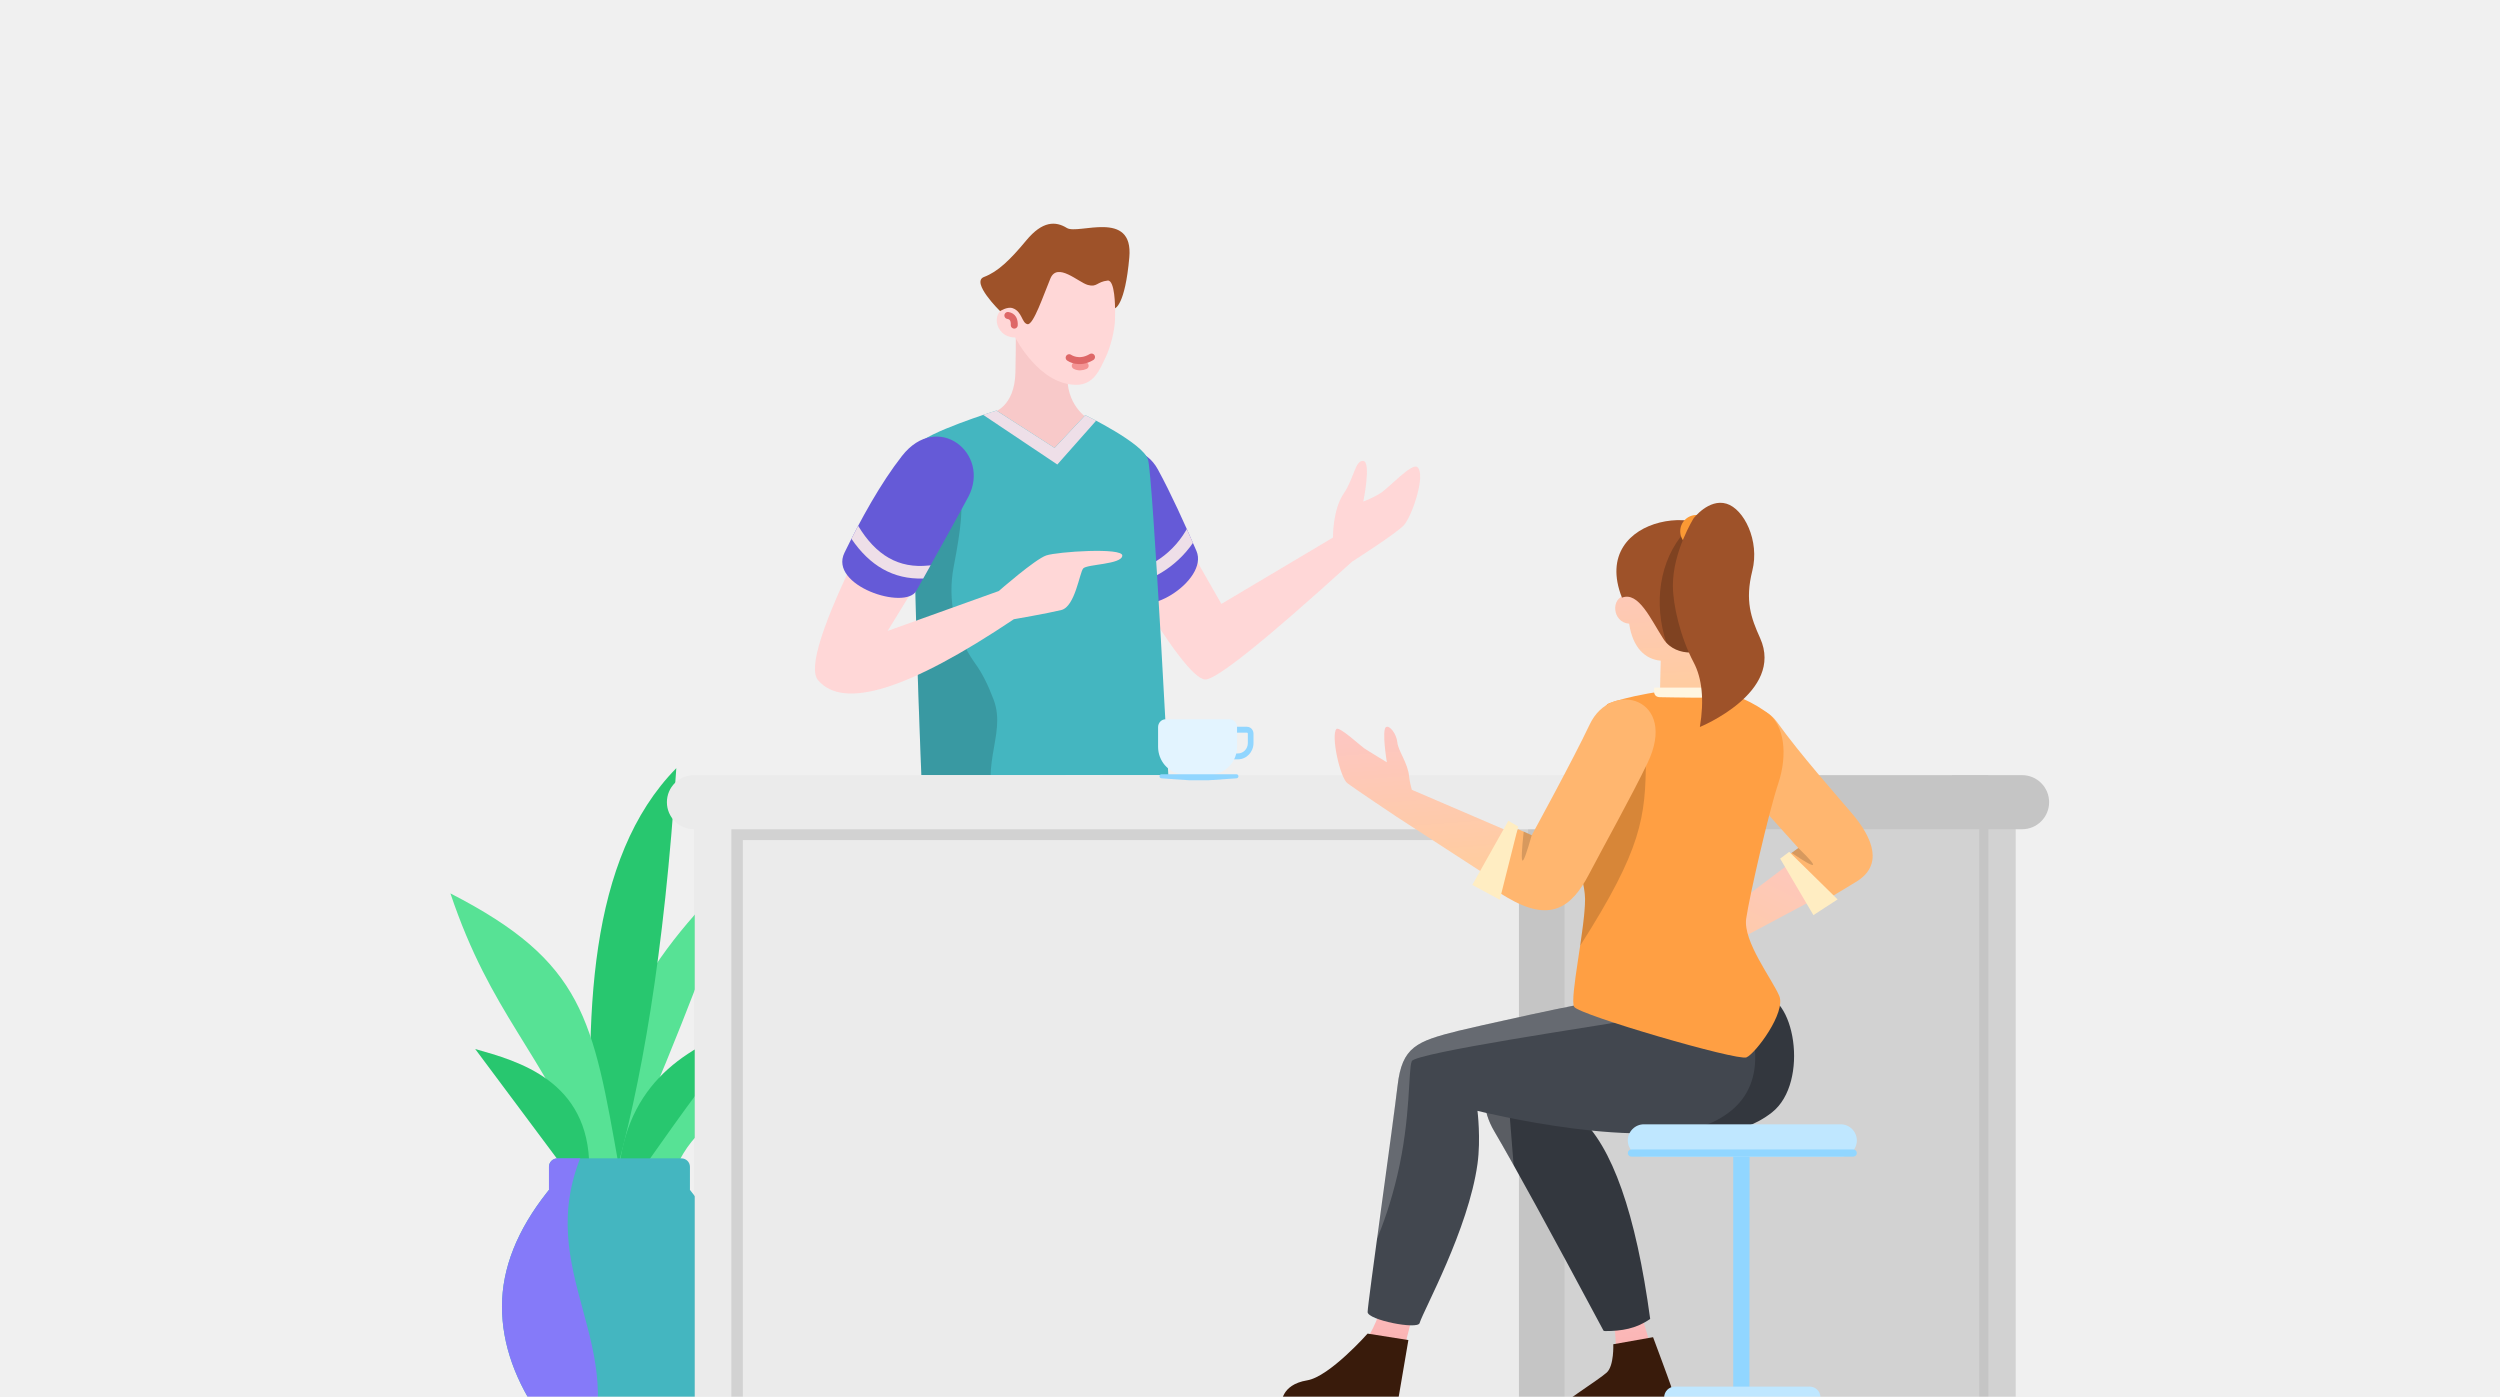
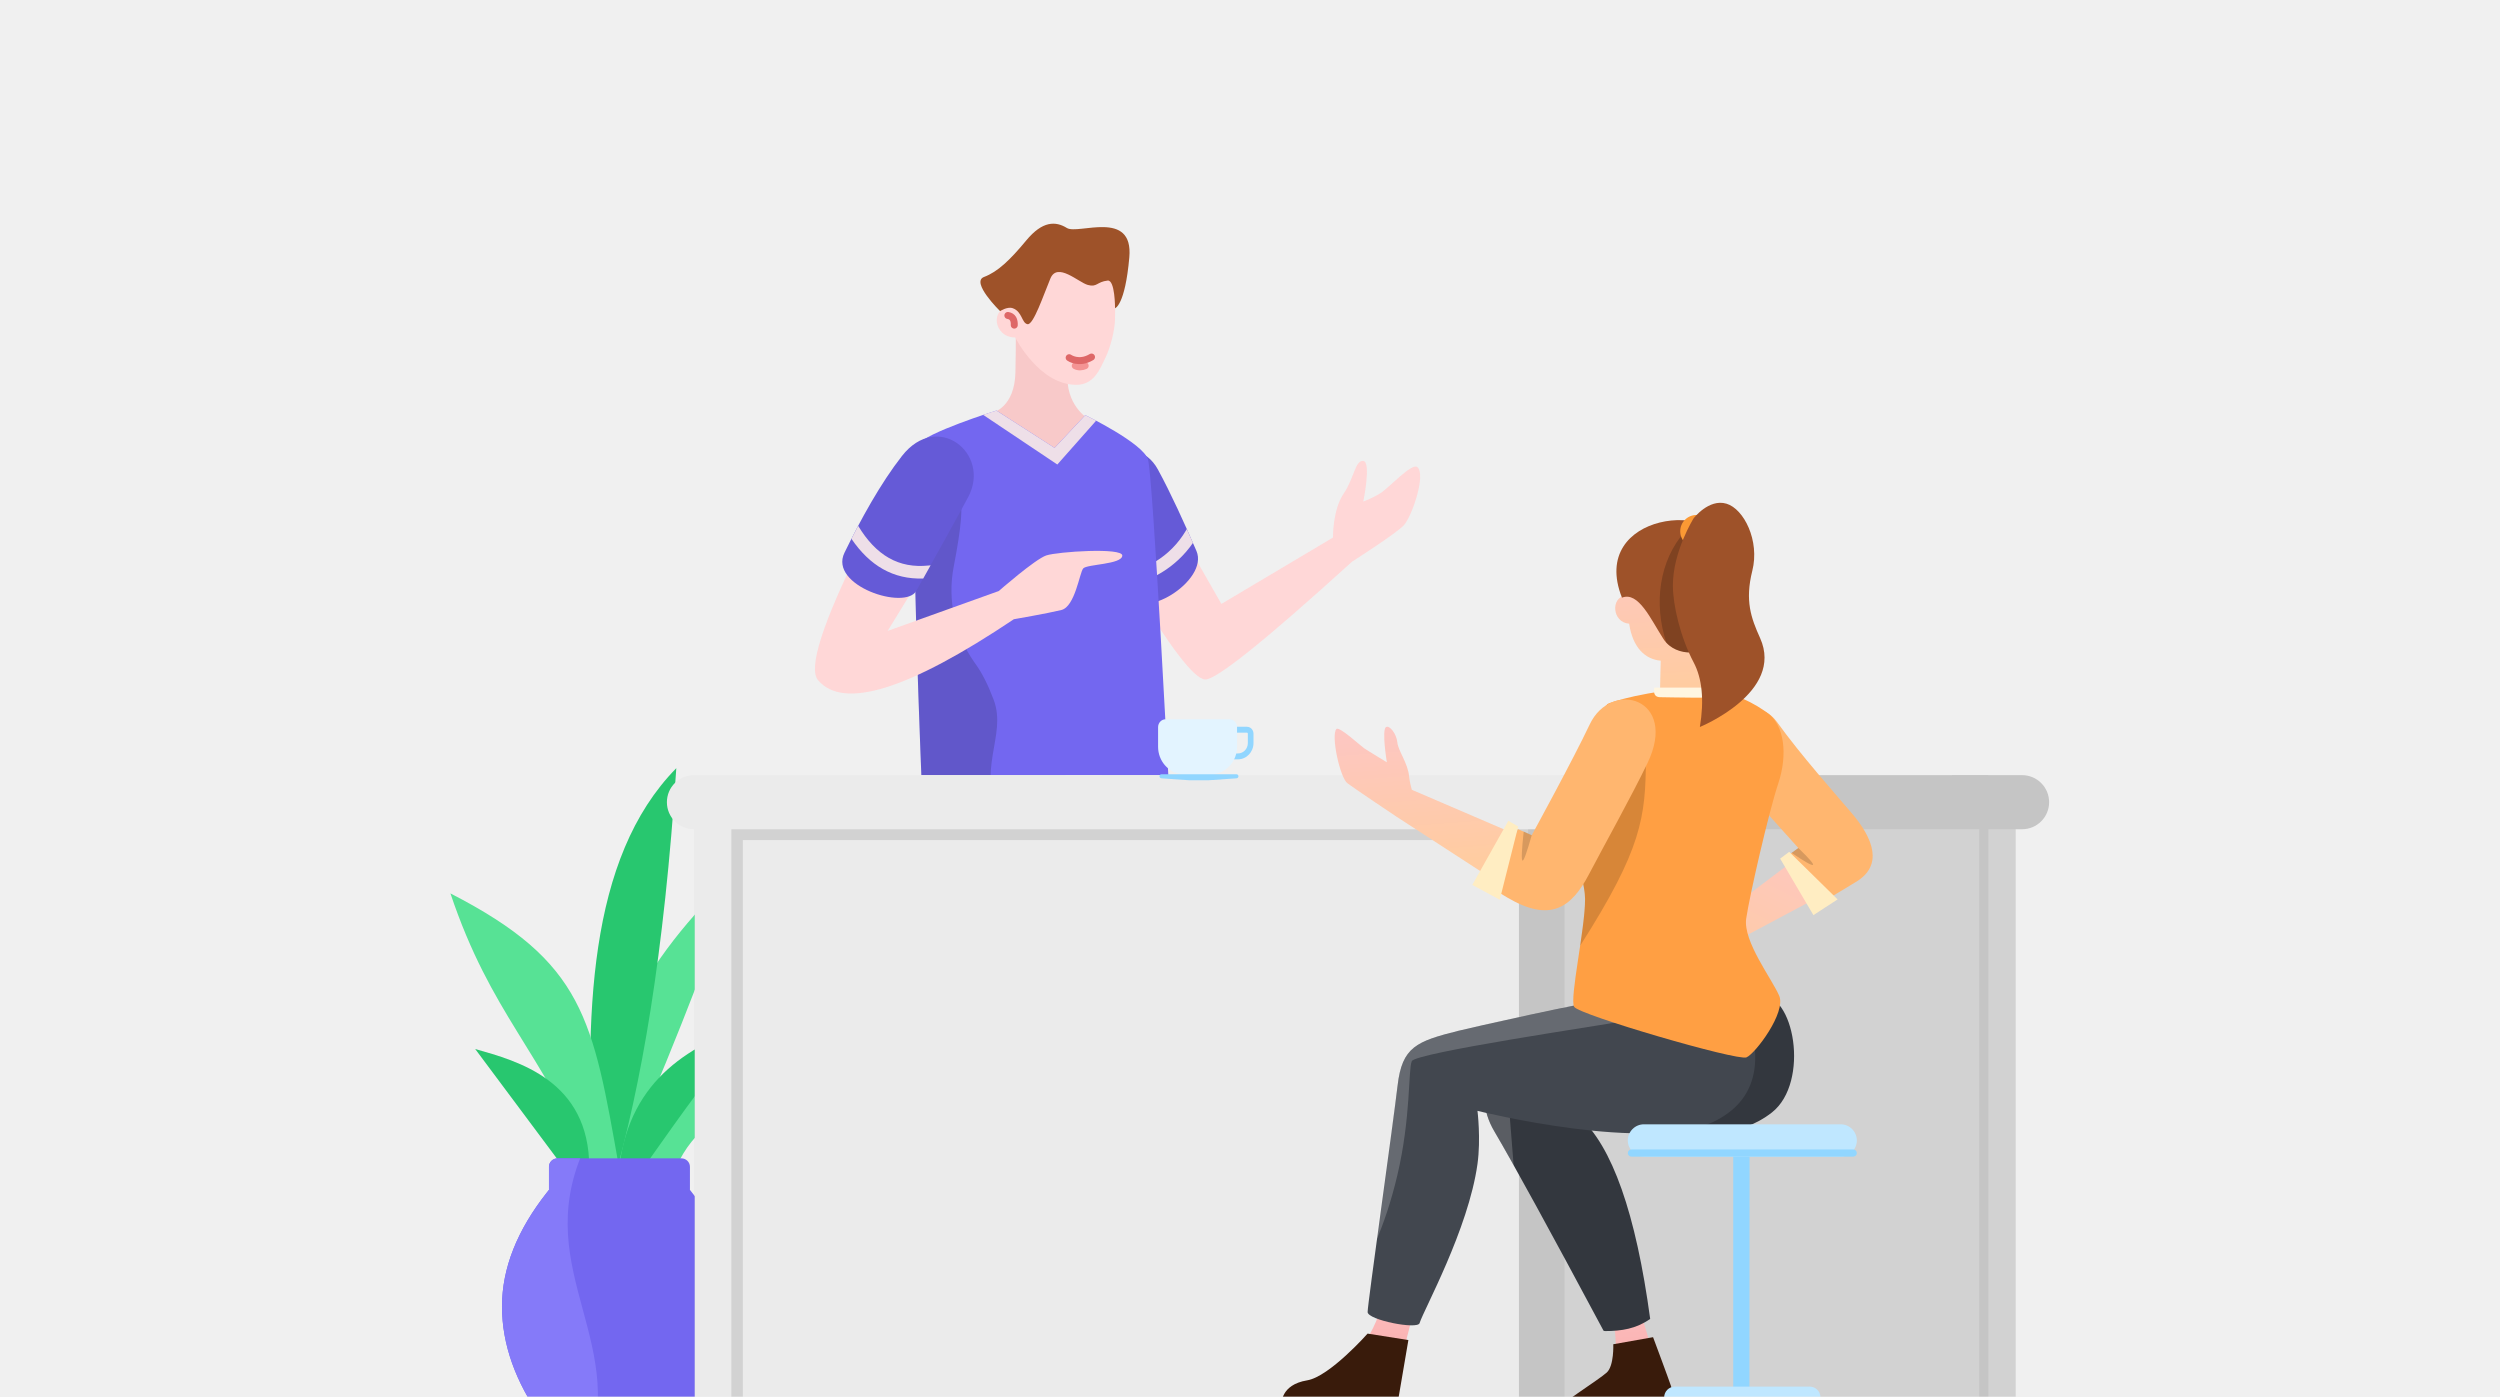
<svg xmlns="http://www.w3.org/2000/svg" xmlns:xlink="http://www.w3.org/1999/xlink" width="358px" height="200px" viewBox="0 0 358 200" version="1.1">
  <defs>
    <path d="M6,0 L352,0 C355.314,-6.08718376e-16 358,2.686 358,6 L358,200 L358,200 L0,200 L0,6 C-4.05812251e-16,2.686 2.686,6.08718376e-16 6,0 Z" id="path-1" />
    <path d="M7.952,0.064 L25.69,0.064 C26.366,0.064 26.914,0.603 26.914,1.268 L26.914,4.578 C31.399,10.144 33.642,15.71 33.642,21.277 C33.642,26.672 31.727,32.066 27.896,37.461 C27.668,37.784 27.293,37.976 26.894,37.976 L6.749,37.976 C6.349,37.976 5.975,37.784 5.746,37.461 C1.915,32.066 0,26.672 0,21.277 C0,15.815 2.159,10.354 6.477,4.893 L6.728,4.578 L6.728,1.268 C6.728,0.603 7.276,0.064 7.952,0.064 Z" id="path-3" />
    <linearGradient x1="37.551%" y1="102.348%" x2="37.551%" y2="13.407%" id="linearGradient-5">
      <stop stop-color="#752E73" offset="0%" />
      <stop stop-color="#222735" offset="100%" />
    </linearGradient>
    <linearGradient x1="49.141%" y1="69.518%" x2="51.897%" y2="4.78%" id="linearGradient-6">
      <stop stop-color="#752E73" offset="0%" />
      <stop stop-color="#222735" offset="100%" />
    </linearGradient>
    <linearGradient x1="46.146%" y1="-28.186%" x2="50%" y2="91.05%" id="linearGradient-7">
      <stop stop-color="#FDC6C6" offset="0%" />
      <stop stop-color="#FFCCA1" offset="100%" />
    </linearGradient>
    <linearGradient x1="46.571%" y1="-28.186%" x2="50%" y2="91.05%" id="linearGradient-8">
      <stop stop-color="#FDC6C6" offset="0%" />
      <stop stop-color="#FAB2B2" offset="100%" />
    </linearGradient>
    <linearGradient x1="45.662%" y1="-28.186%" x2="50%" y2="91.05%" id="linearGradient-9">
      <stop stop-color="#FDC6C6" offset="0%" />
      <stop stop-color="#FAB2B2" offset="100%" />
    </linearGradient>
    <linearGradient x1="44.189%" y1="-28.186%" x2="50%" y2="91.05%" id="linearGradient-10">
      <stop stop-color="#FDC6C6" offset="0%" />
      <stop stop-color="#FFCCA1" offset="100%" />
    </linearGradient>
    <linearGradient x1="42.314%" y1="-8.513%" x2="50%" y2="80.721%" id="linearGradient-11">
      <stop stop-color="#FDC6C6" offset="0%" />
      <stop stop-color="#FFCCA1" offset="100%" />
    </linearGradient>
  </defs>
  <g id="📝-Pages-New" stroke="none" stroke-width="1" fill="none" fill-rule="evenodd">
    <g id="Knowledge-Base" transform="translate(-670, -445)">
      <g id="Illustration" transform="translate(670, 445)">
        <mask id="mask-2" fill="white">
          <use xlink:href="#path-1" />
        </mask>
        <g id="Mask" />
        <g id="Coffe-Break" mask="url(#mask-2)">
          <g transform="translate(64, 32)">
            <g id="Group-79" transform="translate(0.5, 78)">
              <g id="Group-86">
                <path d="M23.979,58.234 C30.346,43.991 36.13,29.363 41.424,14.412 C29.228,25.78 19.744,39.63 21.095,58.234 L23.979,58.234 Z" id="Path-113" fill="#57E295" />
                <path d="M20.586,59.721 C19.079,35.435 19.718,12.88 32.347,0 C30.605,26.665 27.346,45.45 23.219,59.721 L20.586,59.721 Z" id="Rectangle" fill="#28C76F" />
                <path d="M20.007,57.192 C12.951,40.221 5.861,35.356 2.45563569e-14,17.935 C19.181,27.771 20.383,35.893 24.148,57.192 L20.007,57.192 Z" id="Path-112" fill="#57E295" />
                <path d="M16.209,57.192 L3.551,40.221 C9.665,41.944 19.883,44.735 19.883,57.192 L16.209,57.192 Z" id="Path-114" fill="#28C76F" />
                <path d="M28.048,57.192 L32.271,57.192 C34.954,51.651 38.735,47.837 47.884,52.461 C41.887,43.427 29.583,40.694 28.048,57.192 Z" id="Path-116" fill="#57E295" />
                <path d="M24.164,57.192 L27.675,57.192 C34.12,48.078 36.891,44.106 43.56,36.323 C34.774,39.62 25.756,44.106 24.164,57.192 Z" id="Path-117" fill="#28C76F" />
              </g>
              <g id="Group-85" transform="translate(7.384615, 55.8125)">
                <mask id="mask-4" fill="white">
                  <use xlink:href="#path-3" />
                </mask>
-                 <use id="Rectangle" fill="#44b6c0" xlink:href="#path-3" />
+                 <use id="Rectangle" fill="#7367F0" xlink:href="#path-3" />
                <path d="M-4.282,-0.978 L11.622,-0.978 C4.008,16.458 19.027,26.784 11.622,44.155 L-4.282,44.155 L-4.282,-0.978 Z" id="Rectangle" fill="#857AF9" mask="url(#mask-4)" />
              </g>
            </g>
            <g id="Men4.4" transform="translate(52.5, 0)">
              <g id="LArm" transform="translate(39.53239, 32.45842)">
                <path d="M34.851,12.517 C34.851,12.517 34.789,8.585 36.36,6.26 C37.931,3.936 37.993,1.467 39.182,1.548 C40.371,1.628 39.193,7.367 39.193,7.367 C39.193,7.367 40.702,6.797 41.785,6.075 C42.869,5.353 46.155,1.794 46.923,2.424 C48.225,3.499 46.128,9.561 44.985,10.773 C43.84,11.985 37.58,15.972 37.58,15.972 C25.106,27.306 18.09,32.93 16.529,32.844 C14.969,32.757 11.469,28.182 6.03,19.117 L14.5,14.377 L18.87,22.02 L34.851,12.517 Z" id="Path" fill="#FFD7D7" />
                <path d="M0.935,10.367 C2.142,13.139 3.819,17 5.459,20.65 C7.31,24.768 17.13,18.686 15.299,14.44 C13.653,10.622 11.607,6.113 9.772,2.758 C6.415,-3.373 -2.972,1.401 0.935,10.367 Z" id="Path" fill="#655AD7" />
                <path d="M13.919,11.298 C14.22,11.969 14.514,12.635 14.799,13.286 C12.351,16.831 8.664,18.914 4.941,19.493 L4.179,17.779 L4.179,17.779 C7.749,17.375 11.548,15.338 13.795,11.513 L13.919,11.298 Z" id="Path" fill="#EEDFE8" />
              </g>
              <g id="Head" transform="translate(23.19555, 0)">
                <path d="M2.51,27.061 C2.51,27.061 5.606,26.341 5.713,21.317 C5.821,16.293 5.745,14.579 5.745,14.579 L13.084,14.457 C13.084,14.457 13.158,20.056 13.159,22.081 C13.162,26.49 16.468,28.196 16.468,28.196 C16.468,28.196 16.193,32.501 10.015,32.845 C5.191,33.115 2.51,27.061 2.51,27.061 Z" id="Path" fill="#F8C9C9" />
                <g id="Head1" transform="translate(0.3051, 0)">
                  <path d="M4.766,12.039 C1.725,11.923 2.221,16.333 5.381,16.327 C5.381,16.327 8.776,23.09 14.107,23.107 C16.675,23.116 17.514,20.85 18.284,19.26 C19.054,17.669 19.619,15.29 19.666,13.833 C19.716,12.28 19.722,7.177 19.722,7.177 L11.847,3.567 L4.648,7.171 L4.766,12.039 Z" id="Path" fill="#FFD7D7" />
                  <path d="M13.974,20.446 C14.454,20.645 14.987,20.527 15.385,20.297" id="Path" stroke="#F49494" stroke-linecap="round" transform="translate(14.67981, 20.42227) rotate(6) translate(-14.67981, -20.42227) " />
                  <path d="M0.912,7.661 C2.867,6.926 4.621,5.252 6.956,2.433 C9.29,-0.385 11.171,-0.348 12.78,0.649 C14.389,1.646 22.331,-2.081 21.718,4.851 C21.104,11.789 19.672,12.135 19.672,12.135 C19.672,12.135 19.686,8.054 18.616,8.177 C17.039,8.358 17.109,9.172 15.774,8.804 C14.439,8.436 11.416,5.487 10.42,7.871 C9.425,10.254 7.984,14.567 7.142,14.423 C6.3,14.274 6.394,12.615 5.024,12.135 C4.25,11.864 3.212,12.553 3.212,12.553 C3.212,12.553 -1.044,8.392 0.912,7.661 Z" id="Path" fill="#9E5229" />
                  <path d="M13.166,18.804 C13.166,18.804 14.24,20.132 16.281,19.541" id="Path" stroke="#DE6767" stroke-linecap="round" transform="translate(14.72367, 19.24829) rotate(-15) translate(-14.72367, -19.24829) " />
                  <path d="M5.072,14.632 C5.262,13.95 5.176,13.354 4.492,13.08" id="Path-8" stroke="#DE6767" stroke-linecap="round" transform="translate(4.82592, 13.85597) rotate(-13) translate(-4.82592, -13.85597) " />
                </g>
              </g>
              <g id="LLeg" transform="translate(27.37547, 68.80551)">
                <path d="M0,0 C0,0 5.19,56.278 5.351,60.191 C5.513,64.103 3.685,70.854 3.72,78.172 C3.756,85.49 3.745,102.601 4.388,109.221 C4.803,113.501 15.14,113.033 15.837,109.46 C16.972,103.636 20.649,64.913 20.7,57.924 C20.752,50.935 21.193,0.673 21.193,0.673 L0,0 Z" id="Path" fill="url(#linearGradient-5)" />
                <path d="M8.253,61.942 L8.265,62.082 C8.438,64.467 6.933,72.317 3.751,85.63 L3.72,78.172 L3.72,78.172 C3.685,70.985 5.448,64.344 5.358,60.403 L5.351,60.191 C5.297,58.872 4.672,51.607 3.866,42.552 L4.242,43.878 C6.449,51.733 7.786,57.755 8.253,61.942 Z" id="Path" fill-opacity="0.192" fill="#FFFFFF" />
                <ellipse id="Oval" fill-opacity="0.192" fill="#FFFFFF" transform="translate(17.34076, 60.86724) rotate(3) translate(-17.34076, -60.86724) " cx="17.341" cy="60.867" rx="2.549" ry="4.328" />
              </g>
              <g id="RLeg" transform="translate(7.802445, 68.52333)">
                <path d="M10.037,0.739 C10.037,0.739 6.427,39.354 6.476,46.749 C6.525,54.144 7.587,57.391 6.075,62.696 C4.564,68.001 3.182,103.97 3.274,108.797 C3.365,113.548 14.102,113.271 14.453,110.012 C15.125,103.778 21.595,66.25 22.372,59.968 C23.148,53.686 32.747,0.206 32.747,0.206 L10.037,0.739 Z" id="Path" fill="url(#linearGradient-6)" />
                <path d="M13.057,26.948 L12.375,29.399 C10.378,36.632 8.535,44.281 9.018,55.208 L9.041,55.707 C9.16,58.074 7.644,71.811 4.492,96.918 L4.192,98.682 C3.883,100.482 3.608,102.018 3.367,103.289 L3.435,101.066 C3.837,88.792 4.918,66.758 6.075,62.696 C7.587,57.391 6.525,54.144 6.476,46.749 C6.441,41.573 8.2,21.098 9.259,9.28 L10.037,0.739 L14.756,0.629 L14.768,1.944 C14.851,14.085 14.281,22.42 13.057,26.948 L13.057,26.948 Z" id="Path" fill-opacity="0.192" fill="#FFFFFF" />
                <ellipse id="Oval" fill-opacity="0.192" fill="#FFFFFF" transform="translate(18.20958, 60.51244) rotate(5) translate(-18.20958, -60.51244) " cx="18.21" cy="60.512" rx="2.913" ry="4.689" />
              </g>
              <g id="Body" transform="translate(14.0444, 26.79107)">
-                 <path d="M24.867,0.656 C24.867,0.656 33.142,4.662 33.85,7.012 C34.559,9.361 36.932,55.454 36.932,55.454 C25.256,60.793 13.47,61.259 1.561,56.369 C1.561,56.369 -0.547,7.123 0.819,4.948 C1.923,3.186 12.145,0 12.145,0 L20.468,5.345 L24.867,0.656 Z" id="Path" fill="#44b6c0" />
+                 <path d="M24.867,0.656 C24.867,0.656 33.142,4.662 33.85,7.012 C34.559,9.361 36.932,55.454 36.932,55.454 C25.256,60.793 13.47,61.259 1.561,56.369 C1.561,56.369 -0.547,7.123 0.819,4.948 C1.923,3.186 12.145,0 12.145,0 L20.468,5.345 L24.867,0.656 Z" id="Path" fill="#7367F0" />
                <path d="M6.863,12.489 C7.399,13.435 7.123,16.711 6.033,22.319 C5.105,27.097 6.166,32.039 8.968,36.026 L9.125,36.246 C10.073,37.553 10.946,39.272 11.745,41.406 C13.723,46.685 9.103,51.078 12.743,59.405 C9.028,58.912 5.3,57.904 1.561,56.369 L1.338,50.873 C0.944,40.74 0.181,19.275 0.396,9.682 L0.88,9.772 C4.205,10.414 6.199,11.319 6.863,12.489 Z" id="Path" fill-opacity="0.16" fill="#000000" />
                <path d="M12.145,0 L20.468,5.345 L24.867,0.656 L25.496,0.97 C25.747,1.098 26.063,1.261 26.423,1.451 L20.865,7.728 L10.237,0.613 L11.034,0.35 C11.713,0.129 12.145,0 12.145,0 Z" id="Path" fill="#EEDFE8" />
              </g>
              <g id="RArm" transform="translate(0, 30.39757)">
                <path d="M26.528,22.236 C26.528,22.236 31.739,17.668 33.335,17.138 C34.93,16.608 44.273,15.971 44.214,17.169 C44.147,18.452 39.129,18.379 38.609,19.01 C38.089,19.641 37.45,24.472 35.485,24.956 C33.523,25.441 28.683,26.276 28.683,26.276 C13.598,36.383 4.25,39.291 0.641,34.997 C-0.799,33.285 1.296,26.772 6.924,15.456 L18.268,15.456 L10.613,27.949 L26.528,22.236 Z" id="Path" fill="#FFD7D7" />
                <path d="M12.665,2.894 C9.631,6.768 6.759,11.971 4.426,16.76 C2.138,21.458 13.117,25.054 14.716,22.211 C17.367,17.495 21.535,9.961 22.184,8.71 C25.391,2.53 17.751,-3.601 12.665,2.894 Z" id="Path" fill="#655AD7" />
                <path d="M16.517,18.58 L16.764,18.551 L15.706,20.445 L15.706,20.445 C11.435,20.594 8.059,18.627 5.423,14.755 C5.737,14.138 6.058,13.518 6.387,12.898 C8.945,17.131 12.188,19.045 16.517,18.58 L16.517,18.58 Z" id="Path" fill="#EEDFE8" />
              </g>
            </g>
            <g id="Group-26" transform="translate(31, 79)">
              <g id="Group-25" transform="translate(4.5, 0)">
                <polygon id="Rectangle" fill="#91D6FF" points="53.09 2.583 61.811 2.583 61.811 78.571 53.09 78.571" />
                <polygon id="Rectangle" fill="#E3F4FF" points="53.09 -2.427296e-13 58.323 -2.427296e-13 58.323 78.571 53.09 78.571" />
                <polygon id="Rectangle" fill="#D2D2D2" points="2.39646776e-14 2.583 43.171 2.583 43.171 17.176 8.721 17.176 8.721 102.656 0 102.656" />
                <polygon id="Rectangle" fill="#EBEBEB" points="9.80718986e-14 2.583 5.233 2.583 5.233 102.656 8.81955466e-14 102.656" />
              </g>
              <g id="Group-25" transform="translate(0.5, 0)">
                <polygon id="Rectangle" fill="#D2D2D2" points="184.451 2.583 193.148 2.583 193.148 102.656 184.451 102.656" />
                <polygon id="Rectangle" fill="#C5C5C5" points="184.02 -2.427296e-13 189.238 -2.427296e-13 189.238 102.656 184.02 102.656" />
                <polygon id="Rectangle" fill="#D2D2D2" points="123.317 2.583 187.933 2.583 187.933 102.318 132.014 102.656 123.317 102.656" />
                <polygon id="Rectangle" fill="#EBEBEB" points="10.871 -1.91433929e-13 124.622 -2.75266377e-13 124.622 102.783 10.871 102.783" />
                <polygon id="Rectangle" fill="#C5C5C5" points="122.013 2.583 127.231 2.583 127.231 102.783 122.013 102.783" />
                <polygon id="Rectangle" fill="#C5C5C5" points="123.317 2.583 128.535 2.583 128.535 102.656 123.317 102.656" />
                <path d="M128.951,0 L194.06,0 C196.2,6.21655142e-15 197.934,1.734 197.934,3.874 C197.934,6.014 196.2,7.748 194.06,7.748 L128.951,7.748 C126.812,7.748 125.077,6.014 125.077,3.874 C125.077,1.734 126.812,3.93032193e-16 128.951,0 Z" id="Rectangle" fill="#C5C5C5" />
                <polygon id="Rectangle" fill="#D2D2D2" points="9.566 1.55 123.317 1.55 123.317 9.298 9.566 9.298" />
                <path d="M3.874,0 L129.009,0 C131.149,1.32702242e-14 132.883,1.734 132.883,3.874 C132.883,6.014 131.149,7.748 129.009,7.748 L3.874,7.748 C1.734,7.748 2.62021462e-16,6.014 0,3.874 C-2.62021462e-16,1.734 1.734,-5.10570166e-17 3.874,0 Z" id="Rectangle" fill="#EBEBEB" />
              </g>
            </g>
            <g id="Cup" transform="translate(108.5, 75.5) scale(-1, 1) translate(-108.5, -75.5) translate(101.5, 71)">
              <path d="M3.637,1.073 L0.942,1.073 C0.422,1.073 0,1.514 0,2.057 L0,3.406 C0,4.694 1,5.739 2.233,5.739 L3.637,5.739 C3.86,5.739 4.041,5.55 4.041,5.317 C4.041,5.084 3.86,4.895 3.637,4.895 L2.233,4.895 C1.446,4.895 0.808,4.228 0.808,3.406 L0.808,2.057 C0.808,1.98 0.868,1.917 0.942,1.917 L3.637,1.917 C3.86,1.917 4.041,1.728 4.041,1.495 C4.041,1.262 3.86,1.073 3.637,1.073 Z" id="Path" fill="#91D6FF" />
              <path d="M12.585,0 C13.18,0 13.662,0.504 13.662,1.125 L13.662,3.938 C13.662,5.962 12.199,7.63 10.317,7.85 L10.316,8.438 L5.602,8.438 L5.602,7.838 C3.767,7.572 2.354,5.927 2.354,3.938 L2.354,1.125 C2.354,0.504 2.837,0 3.431,0 L12.585,0 Z" id="Path" fill="#E3F4FF" />
              <path d="M2.435,7.875 L13.18,7.875 C13.336,7.875 13.462,8.001 13.462,8.156 C13.462,8.315 13.339,8.446 13.181,8.457 L9.237,8.731 L9.237,8.731 L6.41,8.731 L2.434,8.457 C2.276,8.446 2.154,8.315 2.154,8.156 C2.154,8.001 2.28,7.875 2.435,7.875 Z" id="Rectangle" fill="#91D6FF" />
            </g>
            <g id="Wom3.8" transform="translate(118.5, 40)">
              <g id="RArm" transform="translate(54.04724, 29.00508)">
                <path d="M10.009,31.176 C10.009,31.176 4.468,36.149 4.85,36.691 C5.233,37.237 8.08,35.784 8.08,35.784 C8.08,35.784 4.75,41.974 5.521,42.398 C6.292,42.823 10.067,41.699 11.176,40.402 C12.286,39.105 13.805,33.282 13.805,33.282 L20.99,22.247 L15.134,19.669 L10.009,31.176 Z" id="Path" fill="url(#linearGradient-7)" transform="translate(12.91097, 31.07939) rotate(28.86647) translate(-12.91097, -31.07939) " />
                <path d="M10.257,8.268 C12.687,11.267 20.972,20.429 20.972,20.429 C20.972,20.429 20.427,20.835 19.336,21.647 L24.655,28.051 C26.919,26.674 28.428,25.761 29.181,25.314 C33.214,22.917 31.671,19.048 28.687,15.518 C26.396,12.806 21.414,7.25 17.908,2.373 C14.421,-2.48 5.542,2.448 10.257,8.268 Z" id="Path" fill="#FFB66F" />
                <path d="M20.972,20.429 C22.527,21.927 23.223,22.735 23.062,22.851 C22.9,22.967 21.882,22.39 20.009,21.12 L20.972,20.429 Z" id="Path-15" fill-opacity="0.16" fill="#000000" />
                <polygon id="Path-76" fill="#FFEDC2" points="19.666 20.977 26.598 27.789 23.132 30.041 18.37 21.949" />
              </g>
              <g id="LLeg" transform="translate(52.23785, 101.9409) scale(-1, 1) translate(-52.23785, -101.9409) translate(29.73785, 70.4409)">
                <path d="M24.653,41.222 L28.375,53.311 L22.119,53.594 C22.119,53.594 23.001,49.459 21.742,45.583 C20.732,42.471 19.908,40.918 19.908,40.918 L24.653,41.222 Z" id="Path" fill="url(#linearGradient-8)" transform="translate(24.14153, 47.25597) scale(-1, 1) translate(-24.14153, -47.25597) " />
                <path d="M26.571,50.085 C26.571,50.085 26.226,53.146 27.221,54.191 C28.217,55.235 33.607,59.211 34.029,59.966 C34.451,60.72 33.696,61.553 33.696,61.553 C33.696,61.553 27.874,62.061 25.255,60.466 C23.365,59.314 22.022,58.387 22.022,58.387 L21.311,59.905 L18.198,59.229 C18.198,59.229 17.402,56.687 17.905,55.485 C18.407,54.282 20.958,48.681 20.958,48.681 C20.958,48.681 22.829,49.149 26.571,50.085 Z" id="Path" fill="#391B0B" transform="translate(25.94766, 55.1555) rotate(-4) translate(-25.94766, -55.1555) " />
                <path d="M5.425,0.016 C10.131,0.479 33.311,6.045 38.084,7.034 C42.856,8.022 46.891,13.371 43.252,19.564 C40.527,24.198 35.312,33.717 27.609,48.121 C27.537,48.138 27.468,48.169 27.395,48.169 C25.045,48.169 22.949,47.845 20.932,46.427 C22.976,31.324 26.377,21.668 31.136,17.459 C31.136,17.459 12.703,24.142 3.484,16.851 C-1.954,12.55 0.239,-0.494 5.425,0.016 Z" id="Path" fill="#33373E" />
                <path d="M43.252,19.564 C42.513,20.821 41.563,22.495 40.487,24.422 L41.723,8.776 C44.5,11.041 45.886,15.081 43.252,19.564 Z" id="Combined-Shape" fill-opacity="0.192" fill="#FFFFFF" />
              </g>
              <g id="RLeg" transform="translate(34.54793, 100.3871) scale(-1, 1) translate(-34.54793, -100.3871) translate(0.047934, 68.88706)">
                <path d="M53.429,41.881 C53.429,41.881 51.356,51.101 48.658,52.088 C47.619,52.468 55.068,53.553 55.068,53.553 L57.327,44.707 L53.429,41.881 Z" id="Path" fill="url(#linearGradient-9)" transform="translate(52.94289, 47.71694) scale(-1, 1) translate(-52.94289, -47.71694) " />
                <path d="M50.697,49.644 L50.834,61.353 L54.286,61.355 L54.316,58.47 C54.316,58.47 55.405,61.16 57.069,61.315 C58.738,61.47 67.196,61.535 67.196,61.535 C67.196,61.535 67.814,58.833 64.113,57.608 C61.034,56.589 56.609,49.643 56.609,49.643 L50.697,49.644 Z" id="Path" fill="#391B0B" transform="translate(58.96594, 55.58881) rotate(-9) translate(-58.96594, -55.58881) " />
                <path d="M3.051,0.091 C-1.524,9.765 -0.597,16.263 5.832,19.585 C15.158,24.403 39.972,18.186 39.972,18.186 C39.972,18.186 39.473,22.208 39.972,25.795 C41.275,35.163 47.682,46.689 48.265,48.588 C48.559,49.545 55.705,48.131 55.705,46.997 C55.705,45.862 52.059,20.041 51.41,14.541 C50.764,9.041 48.726,8.242 42.773,6.739 C41.406,6.393 23.68,2.369 22.199,2.486 C13.712,3.158 7.329,2.36 3.051,0.091 Z" id="Path" fill="#42474F" />
                <path d="M22.199,2.486 C23.68,2.369 41.406,6.393 42.773,6.739 L43.75,6.989 C48.828,8.315 50.71,9.305 51.364,14.173 L51.54,15.571 C52.076,19.65 53.524,29.241 54.67,37.226 C53.377,34.291 52.307,31.035 51.46,27.457 C49.486,19.118 49.908,12.27 49.378,11.071 C48.847,9.872 22.919,6.044 18.463,5.254 C16.524,4.91 15.43,4.057 15.181,2.695 C17.335,2.756 19.674,2.686 22.199,2.486 Z" id="Path" fill-opacity="0.192" fill="#FFFFFF" />
              </g>
              <g id="Head" transform="translate(48.72965, 1.744522)">
                <path d="M1.48,11.573 C-0.558,11.796 -0.413,15.383 2.067,15.57 C2.574,19.027 4.382,20.675 6.586,20.865 L6.463,26.095 L16.213,26.089 C16.213,26.089 13.467,22.395 13.604,17.337 C13.741,12.279 13.512,7.528 13.512,7.528 L0.885,7.755 L1.48,11.573 Z" id="Path" fill="url(#linearGradient-10)" />
                <path d="M16.433,11.841 C14.06,10.902 12.307,14.947 10.491,17.759 C8.675,20.571 3.971,20.093 3.323,17.759 C0.868,12.647 -1.247,5.697 1.617,5.126 C2.02,-2.262 21.334,-0.518 16.433,11.841 Z" id="Path" fill="#9E5229" transform="translate(8.734338, 10.21501) scale(-1, 1) translate(-8.734338, -10.21501) " />
                <path d="M14.432,2.329 C15.26,3.033 15.788,3.967 15.852,5.126 C18.716,5.697 16.601,12.647 14.146,17.759 C13.543,19.93 9.433,20.495 7.4,18.302 C5.546,12.74 6.338,6.521 10.087,2.331 L10.087,2.331 Z" id="Combined-Shape" fill-opacity="0.199" fill="#000000" />
                <ellipse id="Oval" fill="#FB9934" cx="11.706" cy="2.331" rx="2.328" ry="2.331" />
              </g>
              <g id="Body" transform="translate(41.63287, 26.17953)">
                <path d="M25.254,2.673 C27.429,5.872 31.054,16.731 31.26,19.174 C31.492,21.992 28.475,26.481 28.425,30.56 C28.381,34.64 30.675,44.852 29.986,45.999 C29.302,47.147 6.588,53.781 5.309,53.236 C4.029,52.69 -0.388,46.811 0.621,44.422 C1.636,42.032 5.829,36.612 5.349,33.357 C4.875,30.101 2.12,18.085 0.752,13.995 C-0.61,9.905 -0.156,5.611 2.387,3.852 C3.645,2.981 7.002,0.507 12.98,0.518 C18.959,0.53 25.086,2.425 25.254,2.673 Z" id="Path" fill="#FF9F43" transform="translate(15.63632, 26.89262) scale(-1, 1) translate(-15.63632, -26.89262) " />
                <path d="M1.142,16.551 L11.565,9.041 L11.562,10.414 C11.524,18.883 10.992,23.37 2.145,37.251 L2.35,35.837 C2.638,33.783 2.862,31.86 2.848,30.56 C2.816,27.986 1.604,25.25 0.771,22.872 L1.142,16.551 Z" id="Path" fill-opacity="0.16" fill="#000000" />
                <path d="M12.769,0.284 C12.601,1.201 12.884,1.66 13.618,1.66 C14.72,1.66 22.107,1.904 23.108,1.469 C23.775,1.179 24.008,0.784 23.808,0.284 L12.769,0.284 Z" id="Path-68" fill="#FFF6E1" />
              </g>
              <g id="LArm" transform="translate(8.527888, 27.96918)">
                <path d="M9.009,17.018 C9.009,17.018 2.984,12.995 1.919,12.187 C0.858,11.382 -0.475,5.28 0.351,4.424 C0.75,4.01 3.764,6.797 4.302,7.17 C4.836,7.54 7.57,9.187 7.57,9.187 C7.57,9.187 6.796,4.517 7.462,4.14 C7.955,3.866 8.94,5.068 9.072,6.338 C9.204,7.609 10.574,9.266 10.751,11.194 C10.831,12.036 11.142,13.127 11.142,13.127 L27.861,20.311 L26.112,28.122 L9.009,17.018 Z" id="Path" fill="url(#linearGradient-11)" />
                <path d="M44.895,9.302 C42.586,14.101 38.665,21.117 36.511,25.231 C33.962,30.098 30.925,32.161 24.799,28.549 C24.321,28.267 23.566,27.812 22.532,27.184 L26.324,18.759 C27.651,19.346 28.315,19.639 28.315,19.639 C28.315,19.639 34.181,8.921 36.617,3.775 C39.716,-2.766 49.364,0.016 44.895,9.302 Z" id="Path" fill="#FFB66F" />
                <path d="M28.315,19.639 C27.6,22.159 27.158,23.368 26.989,23.269 C26.82,23.169 26.879,21.779 27.167,19.098 L28.315,19.639 Z" id="Path" fill-opacity="0.16" fill="#000000" />
                <polygon id="Path-75" fill="#FFEDC2" points="26.378 18.387 23.736 28.875 19.806 26.749 24.963 17.57" />
              </g>
              <path d="M67.21,2.22 C67.21,2.22 65.032,-0.621 62.517,0.125 C60.002,0.87 57.726,5.439 58.807,9.733 C59.882,14.028 58.995,16.478 57.691,19.373 C54.188,27.159 66.316,32.103 66.316,32.103 C65.685,28.257 65.983,25.172 67.21,22.85 C69.105,19.262 70.182,14.66 70.182,11.845 C70.182,6.948 67.21,2.22 67.21,2.22 Z" id="Path" fill="#9E5229" transform="translate(63.619, 16.05167) scale(-1, 1) translate(-63.619, -16.05167) " />
            </g>
            <g id="Cafe-Table" transform="translate(166.5, 129)">
              <polygon id="Path" fill="#91D6FF" points="17.699 1.801 17.699 52.702 20.007 52.658 20.041 2.774" />
              <path d="M4.918,0 L33.082,0 C34.361,2.82248679e-15 35.397,1.037 35.397,2.316 C35.397,3.594 34.361,4.631 33.082,4.631 L4.918,4.631 C3.639,4.631 2.603,3.594 2.603,2.316 C2.603,1.037 3.639,2.34918014e-16 4.918,0 Z" id="Rectangle" fill="#BFE7FF" />
              <path d="M3.117,3.602 L34.883,3.602 C35.167,3.602 35.397,3.832 35.397,4.117 C35.397,4.401 35.167,4.631 34.883,4.631 L3.117,4.631 C2.833,4.631 2.603,4.401 2.603,4.117 C2.603,3.832 2.833,3.602 3.117,3.602 Z" id="Rectangle" fill="#91D6FF" />
              <path d="M9.352,37.563 L28.648,37.563 C29.501,37.563 30.192,38.254 30.192,39.107 C30.192,39.959 29.501,40.65 28.648,40.65 L9.352,40.65 C8.499,40.65 7.808,39.959 7.808,39.107 C7.808,38.254 8.499,37.563 9.352,37.563 Z" id="Rectangle" fill="#BFE7FF" />
            </g>
          </g>
        </g>
      </g>
    </g>
  </g>
</svg>
